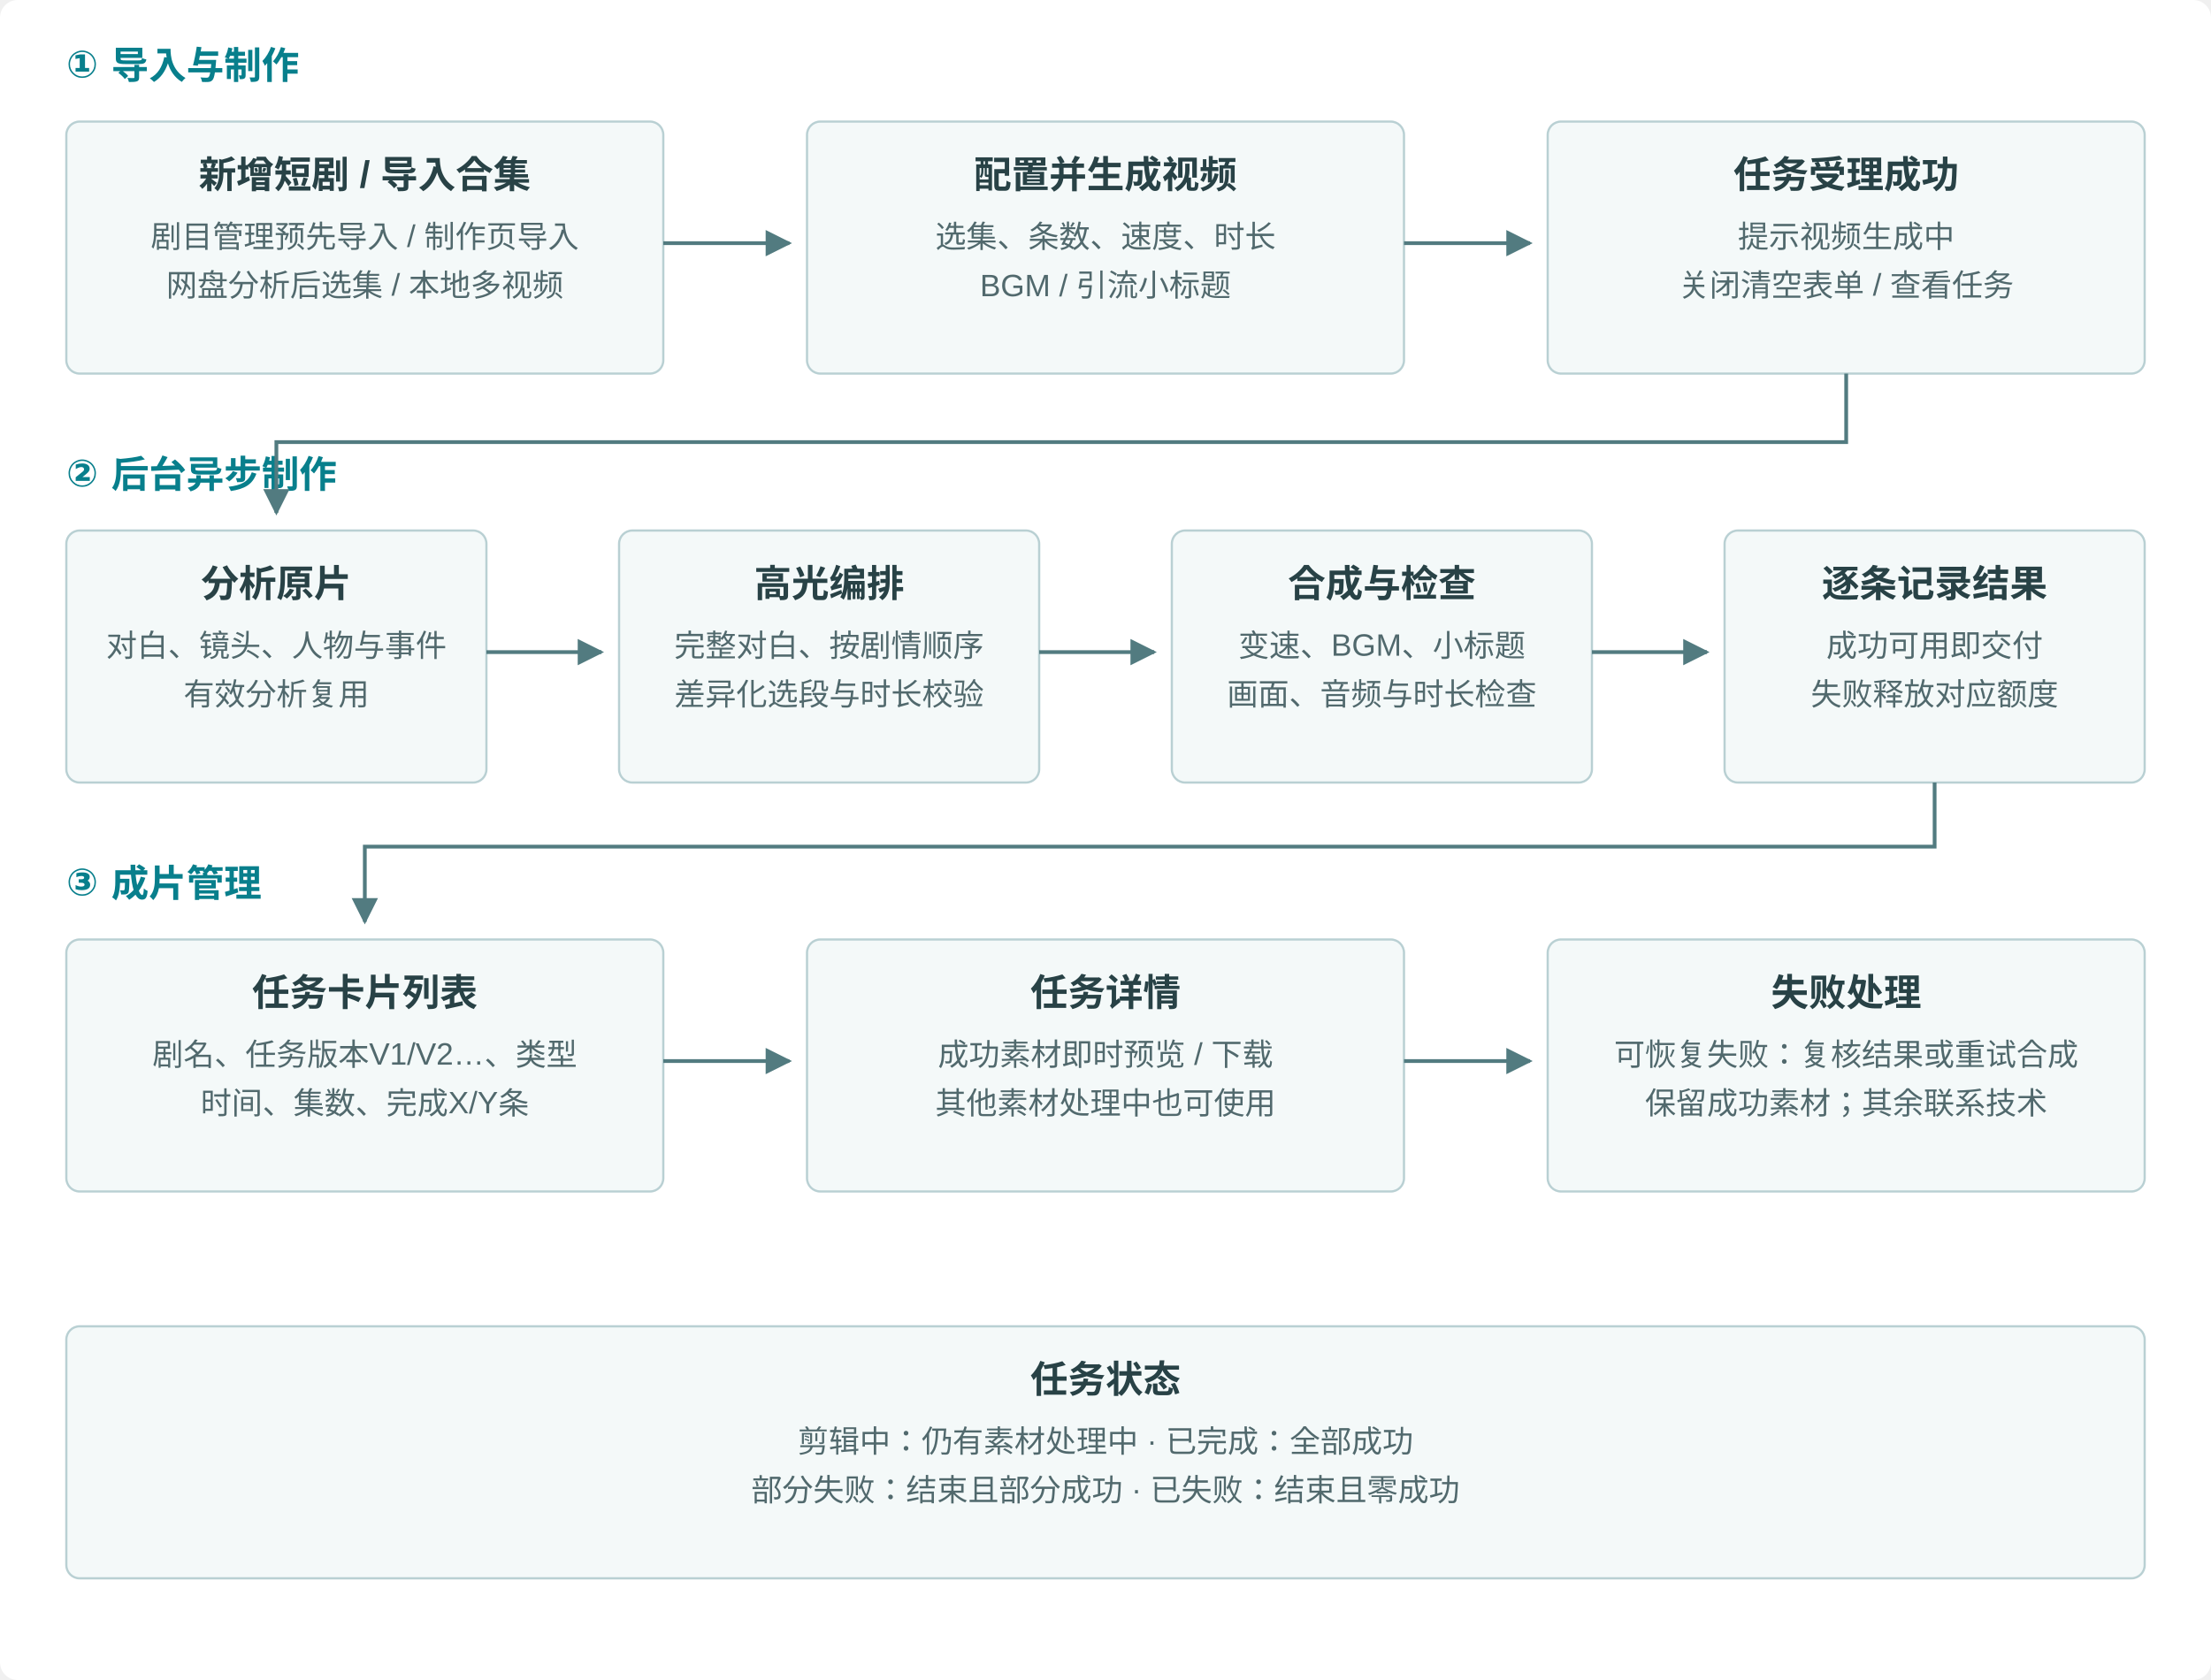
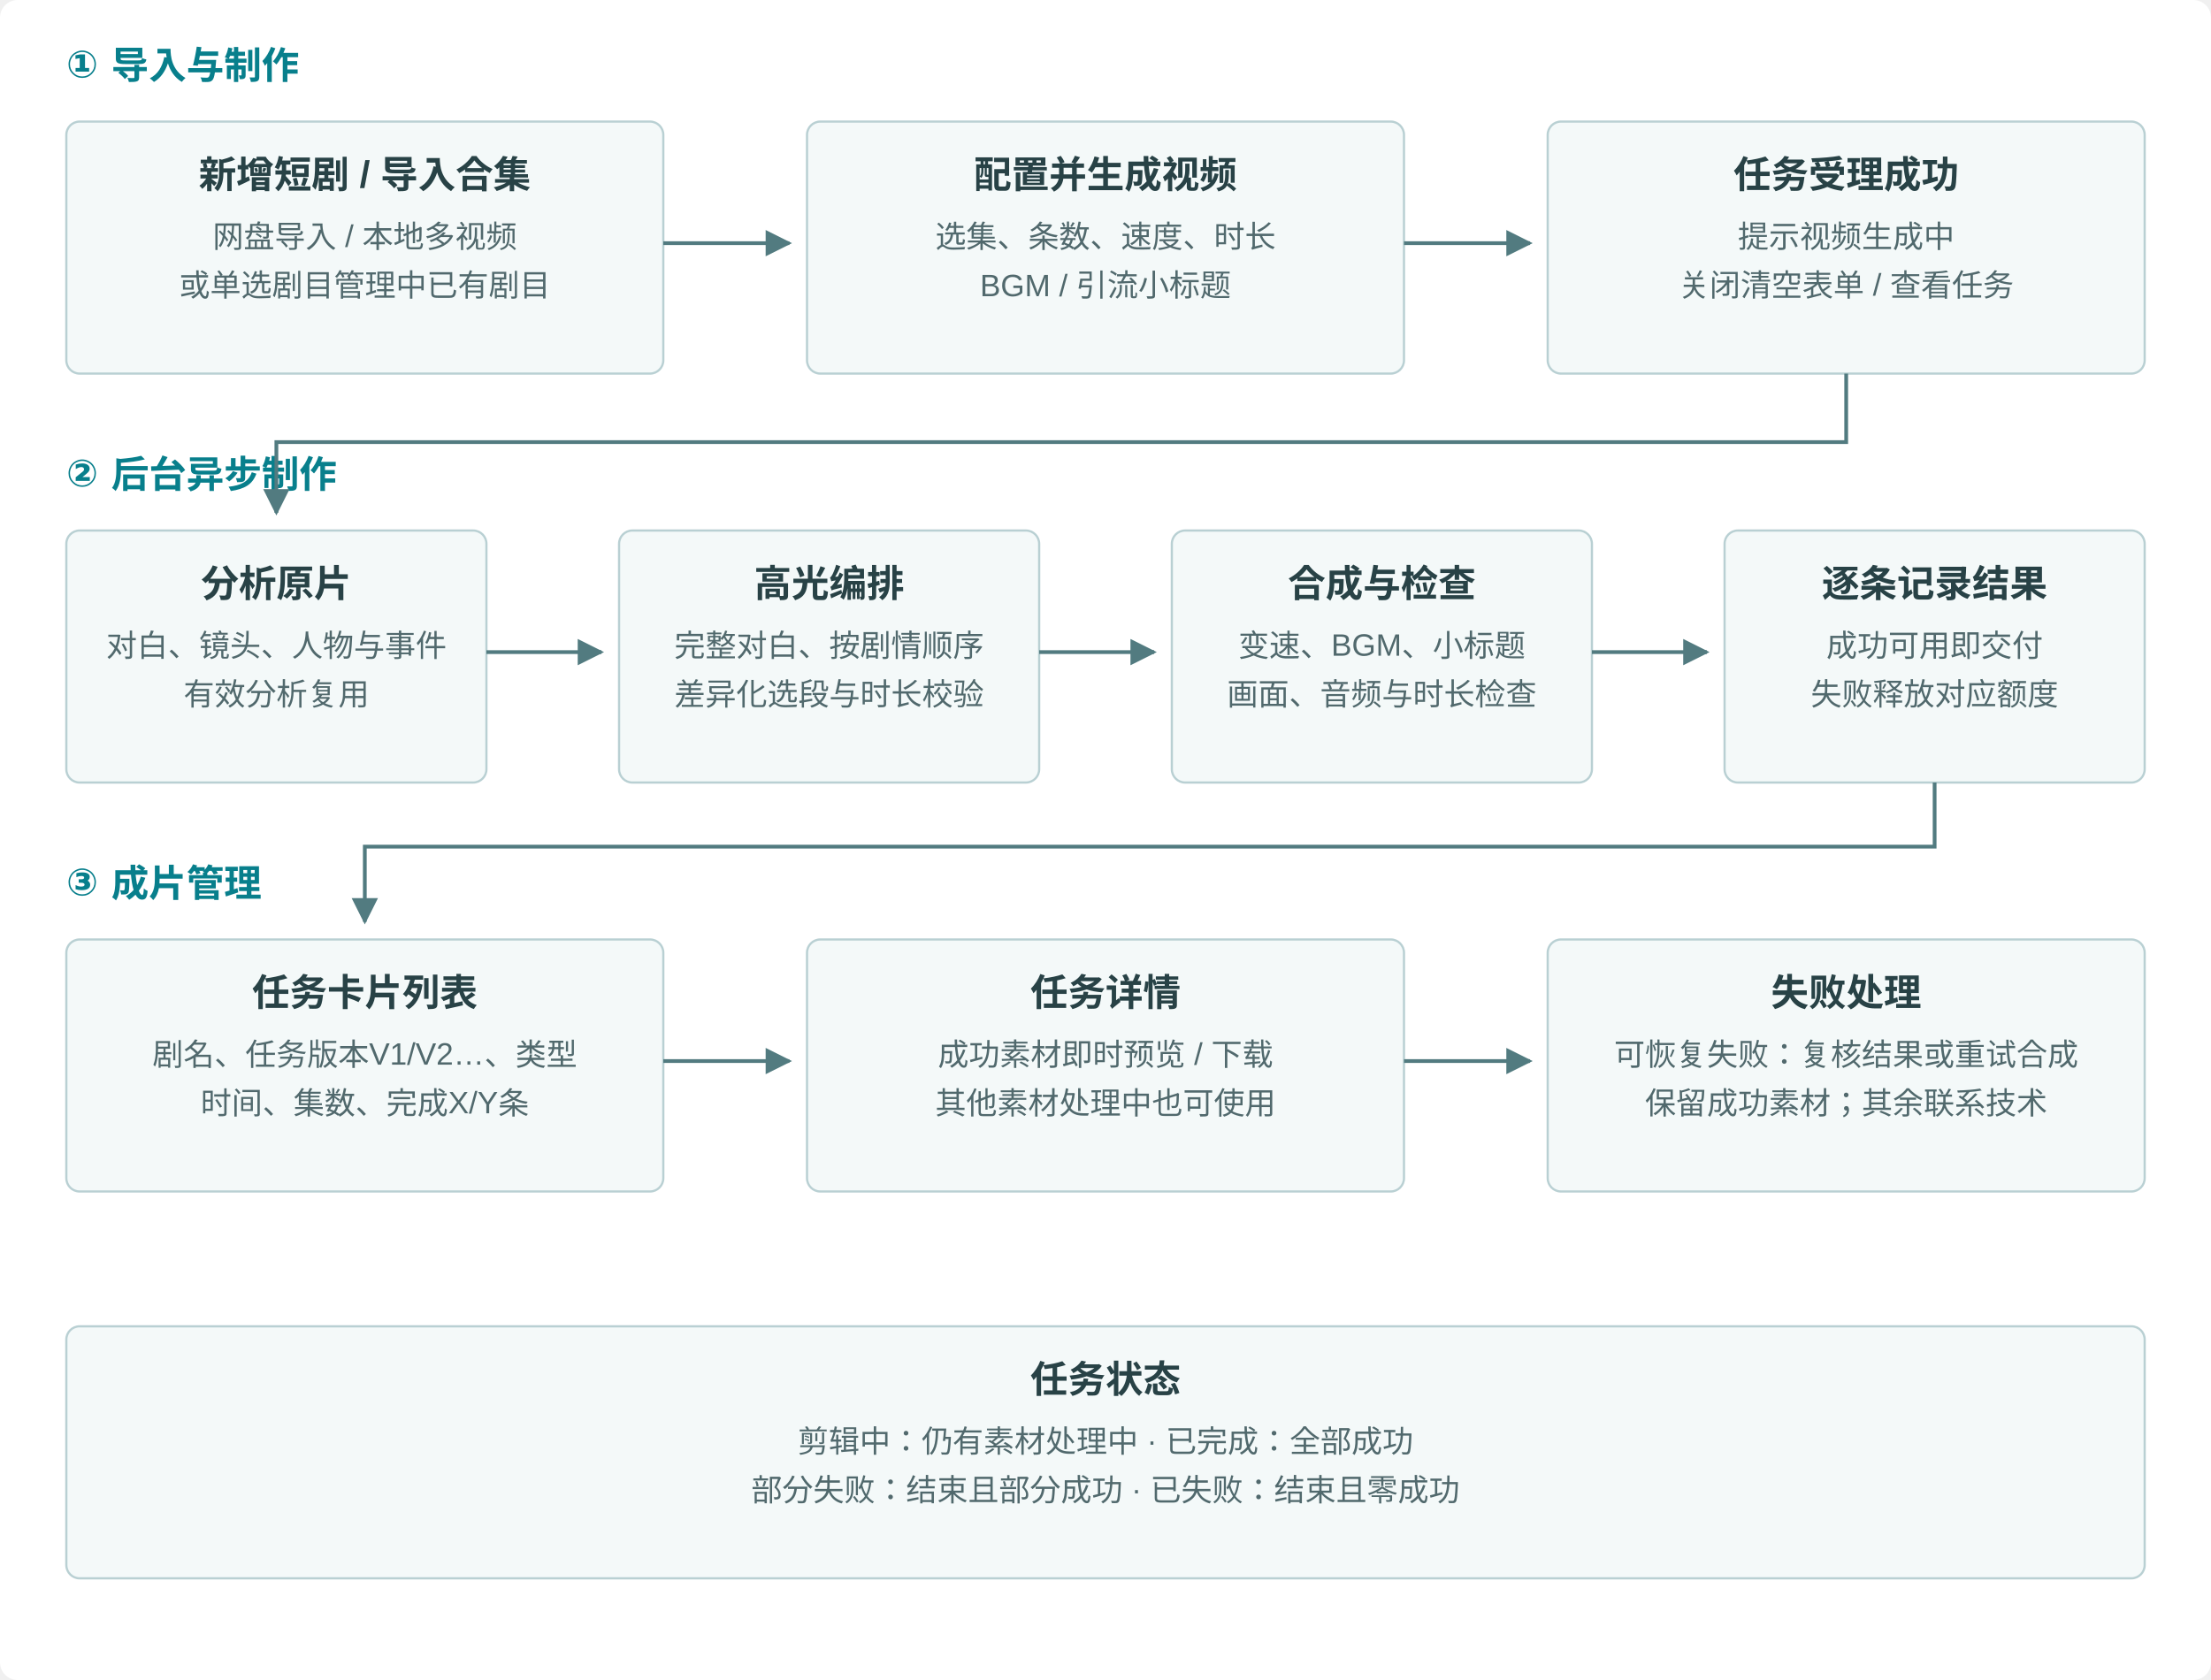
<svg xmlns="http://www.w3.org/2000/svg" width="1000" height="760" viewBox="0 0 1000 760" role="img" aria-labelledby="title desc">
  <defs>
    <marker id="arrow" viewBox="0 0 10 10" refX="9" refY="5" markerWidth="7" markerHeight="7" orient="auto">
      <path d="M0 0L10 5L0 10Z" fill="#527b80" />
    </marker>
  </defs>
  <style>text{font-family:"PingFang SC","Microsoft YaHei",Arial;fill:#284246}.label{font-size:17px;font-weight:650}.sub{font-size:14px;fill:#51696d}.lane{font-size:17px;font-weight:650;fill:#087f8c}.edge{stroke:#527b80;stroke-width:1.7;fill:none;marker-end:url(#arrow)}</style>
  <rect width="1000" height="760" rx="8" fill="white" />
  <text x="30" y="35" class="lane" text-anchor="start">① 导入与制作</text>
  <rect x="30" y="55" width="270" height="114" rx="6" fill="#f4f9f9" stroke="#b9d0d3" />
  <text x="165.0" y="85" class="label" text-anchor="middle">新增短剧 / 导入合集</text>
-   <text x="165.0" y="112" class="sub" text-anchor="middle">剧目管理预先导入 / 制作页导入</text>
-   <text x="165.0" y="134" class="sub" text-anchor="middle">网盘分析后选集 / 本地多视频</text>
+   <text x="165.0" y="112" class="sub" text-anchor="middle">网盘导入 / 本地多视频</text>
+   <text x="165.0" y="134" class="sub" text-anchor="middle">或单选剧目管理中已有剧目</text>
  <rect x="365" y="55" width="270" height="114" rx="6" fill="#f4f9f9" stroke="#b9d0d3" />
  <text x="500.0" y="85" class="label" text-anchor="middle">配置并生成视频</text>
  <text x="500.0" y="112" class="sub" text-anchor="middle">选集、条数、速度、时长</text>
  <text x="500.0" y="134" class="sub" text-anchor="middle">BGM / 引流小标题</text>
  <rect x="700" y="55" width="270" height="114" rx="6" fill="#f4f9f9" stroke="#b9d0d3" />
  <text x="835.0" y="85" class="label" text-anchor="middle">任务受理成功</text>
  <text x="835.0" y="112" class="sub" text-anchor="middle">提示视频生成中</text>
  <text x="835.0" y="134" class="sub" text-anchor="middle">关闭清空表单 / 查看任务</text>
  <path d="M300 110H357" class="edge" />
  <path d="M635 110H692" class="edge" />
  <text x="30" y="220" class="lane" text-anchor="start">② 后台异步制作</text>
  <rect x="30" y="240" width="190" height="114" rx="6" fill="#f4f9f9" stroke="#b9d0d3" />
  <text x="125.0" y="270" class="label" text-anchor="middle">分析原片</text>
  <text x="125.0" y="297" class="sub" text-anchor="middle">对白、镜头、人物与事件</text>
  <text x="125.0" y="319" class="sub" text-anchor="middle">有效分析复用</text>
  <rect x="280" y="240" width="190" height="114" rx="6" fill="#f4f9f9" stroke="#b9d0d3" />
  <text x="375.0" y="270" class="label" text-anchor="middle">高光编排</text>
  <text x="375.0" y="297" class="sub" text-anchor="middle">完整对白、按剧情顺序</text>
  <text x="375.0" y="319" class="sub" text-anchor="middle">差异化选段与时长校验</text>
  <rect x="530" y="240" width="190" height="114" rx="6" fill="#f4f9f9" stroke="#b9d0d3" />
  <text x="625.0" y="270" class="label" text-anchor="middle">合成与检查</text>
  <text x="625.0" y="297" class="sub" text-anchor="middle">变速、BGM、小标题</text>
  <text x="625.0" y="319" class="sub" text-anchor="middle">画面、音频与时长检查</text>
  <rect x="780" y="240" width="190" height="114" rx="6" fill="#f4f9f9" stroke="#b9d0d3" />
  <text x="875.0" y="270" class="label" text-anchor="middle">逐条记录结果</text>
  <text x="875.0" y="297" class="sub" text-anchor="middle">成功可用即交付</text>
  <text x="875.0" y="319" class="sub" text-anchor="middle">失败释放对应额度</text>
  <path d="M835 169V200H125V232" class="edge" />
  <path d="M220 295H272" class="edge" />
  <path d="M470 295H522" class="edge" />
  <path d="M720 295H772" class="edge" />
  <text x="30" y="405" class="lane" text-anchor="start">③ 成片管理</text>
  <rect x="30" y="425" width="270" height="114" rx="6" fill="#f4f9f9" stroke="#b9d0d3" />
  <text x="165.0" y="455" class="label" text-anchor="middle">任务卡片列表</text>
  <text x="165.0" y="482" class="sub" text-anchor="middle">剧名、任务版本V1/V2…、类型</text>
  <text x="165.0" y="504" class="sub" text-anchor="middle">时间、集数、完成X/Y条</text>
  <rect x="365" y="425" width="270" height="114" rx="6" fill="#f4f9f9" stroke="#b9d0d3" />
  <text x="500.0" y="455" class="label" text-anchor="middle">任务详情</text>
  <text x="500.0" y="482" class="sub" text-anchor="middle">成功素材即时预览 / 下载</text>
  <text x="500.0" y="504" class="sub" text-anchor="middle">其他素材处理中也可使用</text>
  <rect x="700" y="425" width="270" height="114" rx="6" fill="#f4f9f9" stroke="#b9d0d3" />
  <text x="835.0" y="455" class="label" text-anchor="middle">失败处理</text>
  <text x="835.0" y="482" class="sub" text-anchor="middle">可恢复失败：复核结果或重试合成</text>
  <text x="835.0" y="504" class="sub" text-anchor="middle">保留成功素材；其余联系技术</text>
  <path d="M875 354V383H165V417" class="edge" />
  <path d="M300 480H357" class="edge" />
  <path d="M635 480H692" class="edge" />
  <rect x="30" y="600" width="940" height="114" rx="6" fill="#f4f9f9" stroke="#b9d0d3" />
  <text x="500.0" y="630" class="label" text-anchor="middle">任务状态</text>
  <text x="500.0" y="657" class="sub" text-anchor="middle">剪辑中：仍有素材处理中   ·   已完成：全部成功</text>
  <text x="500.0" y="679" class="sub" text-anchor="middle">部分失败：结束且部分成功   ·   已失败：结束且零成功</text>
</svg>
